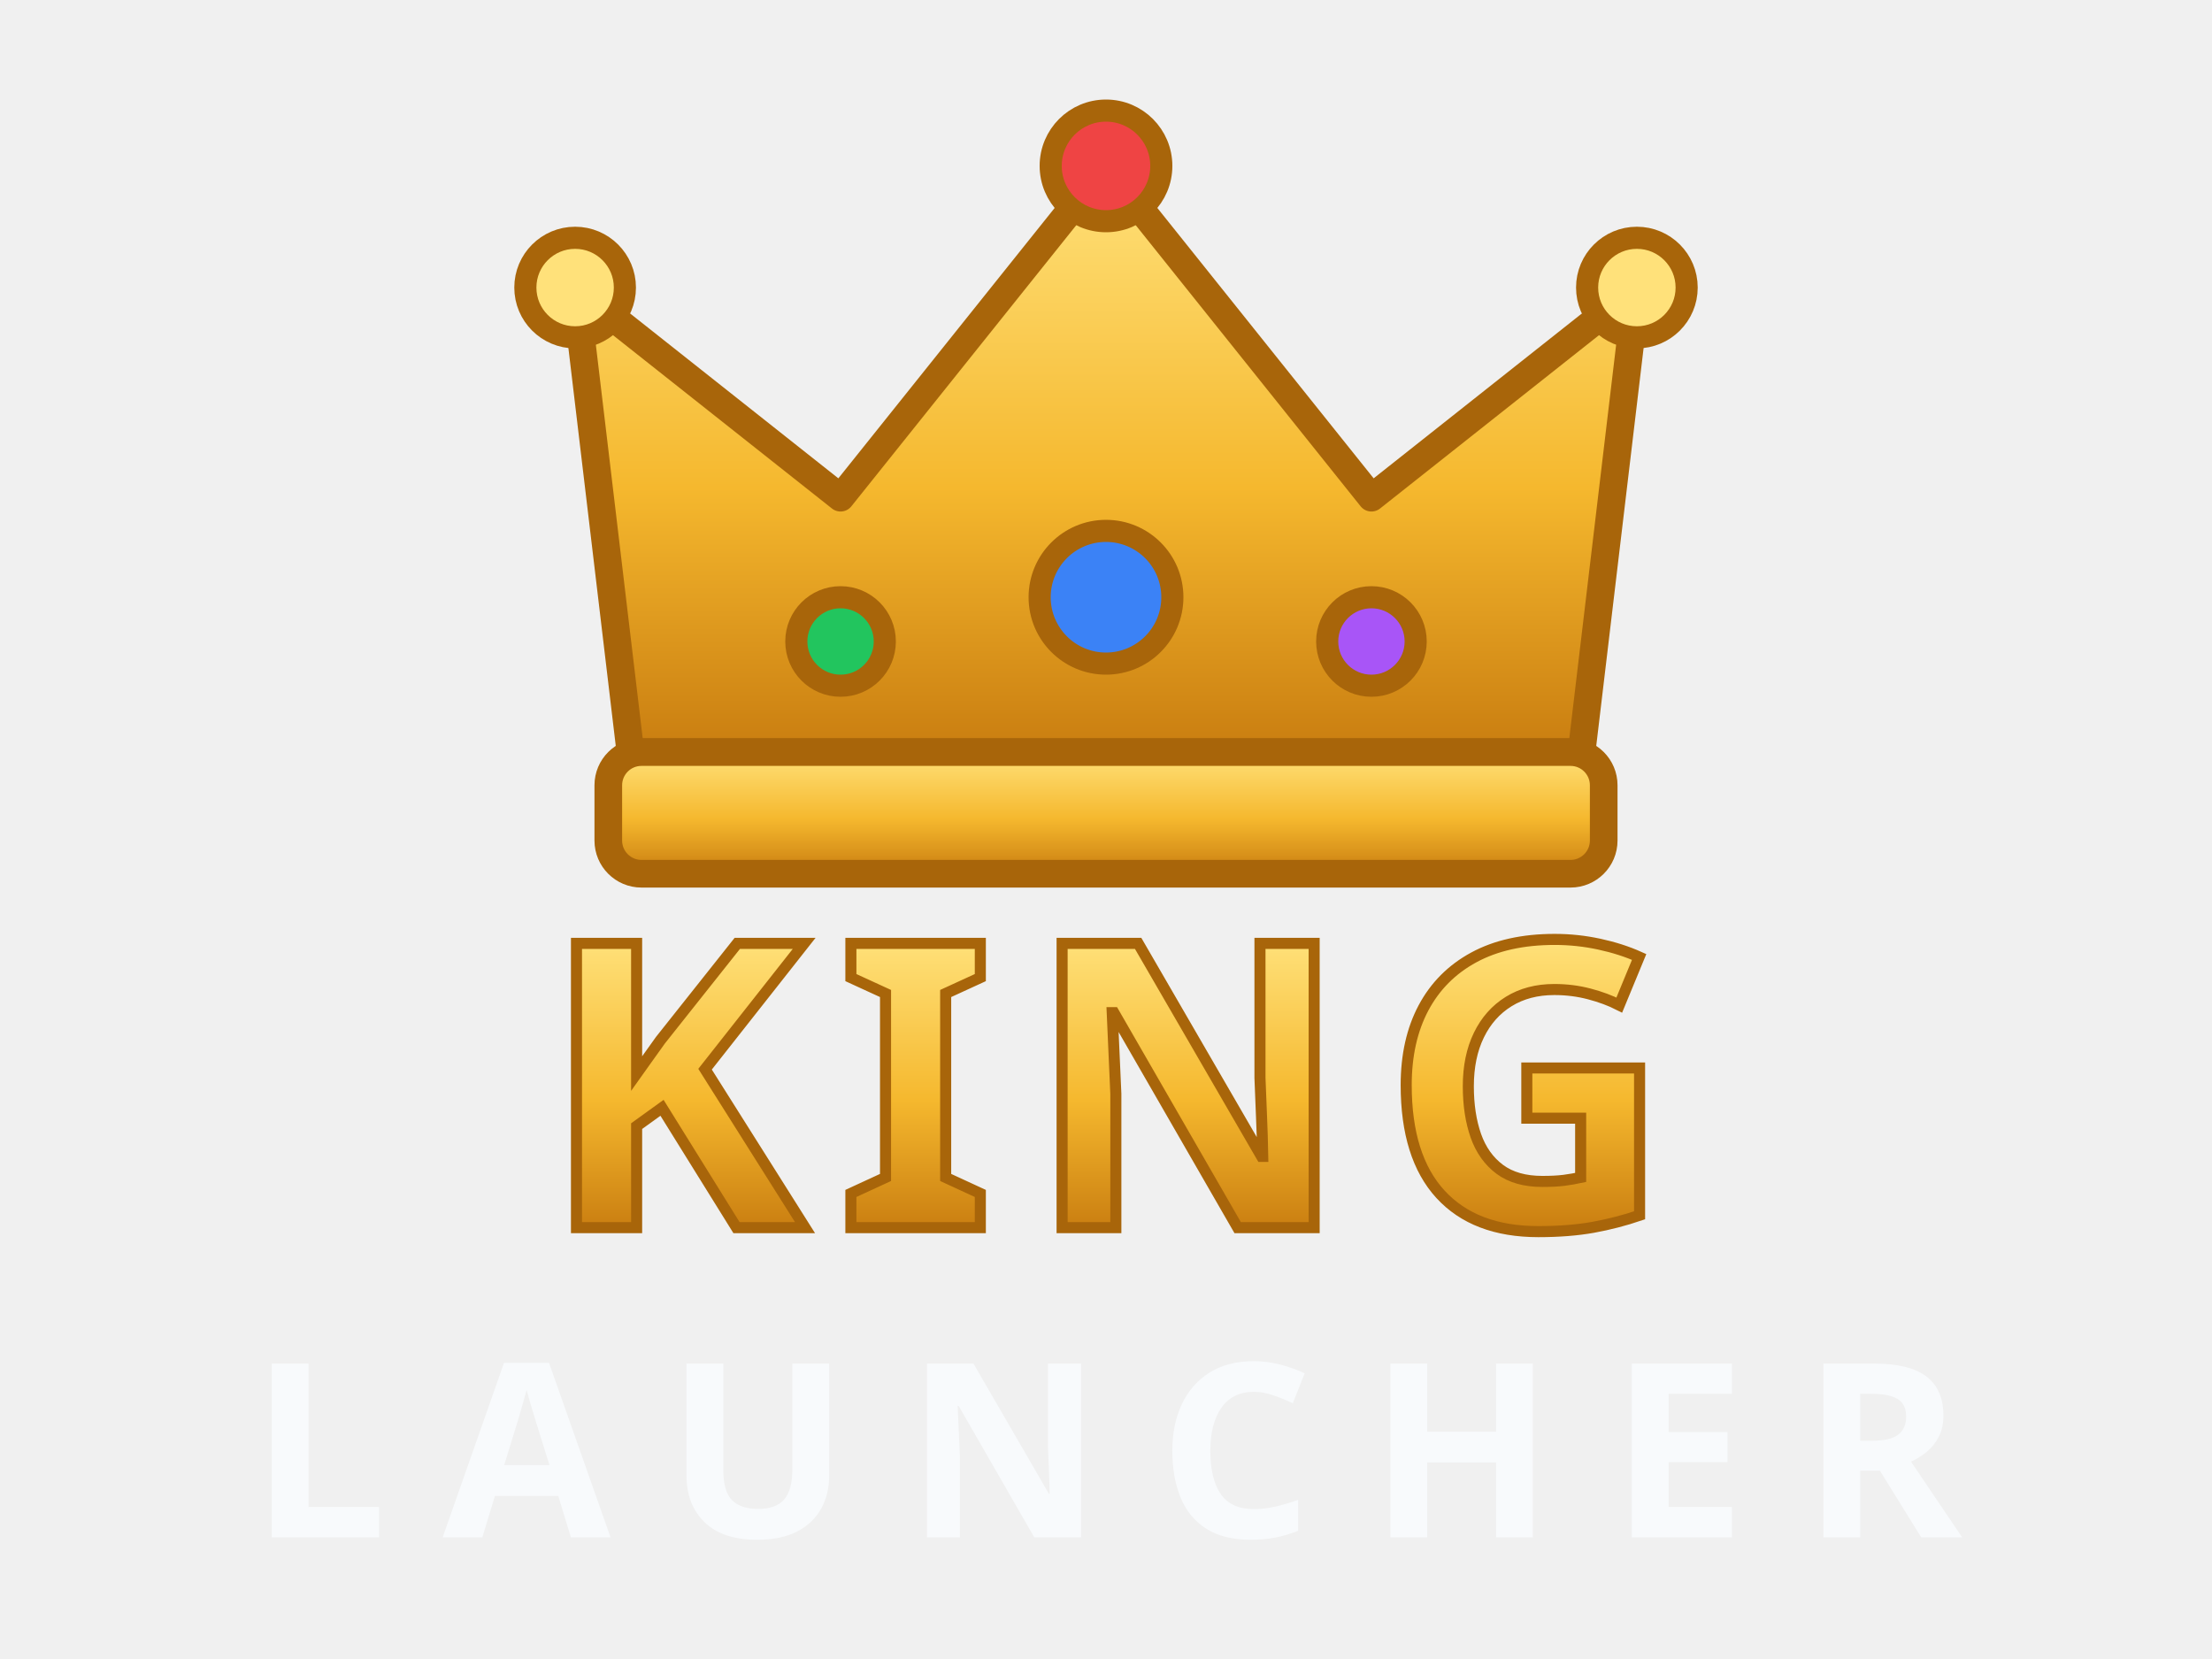
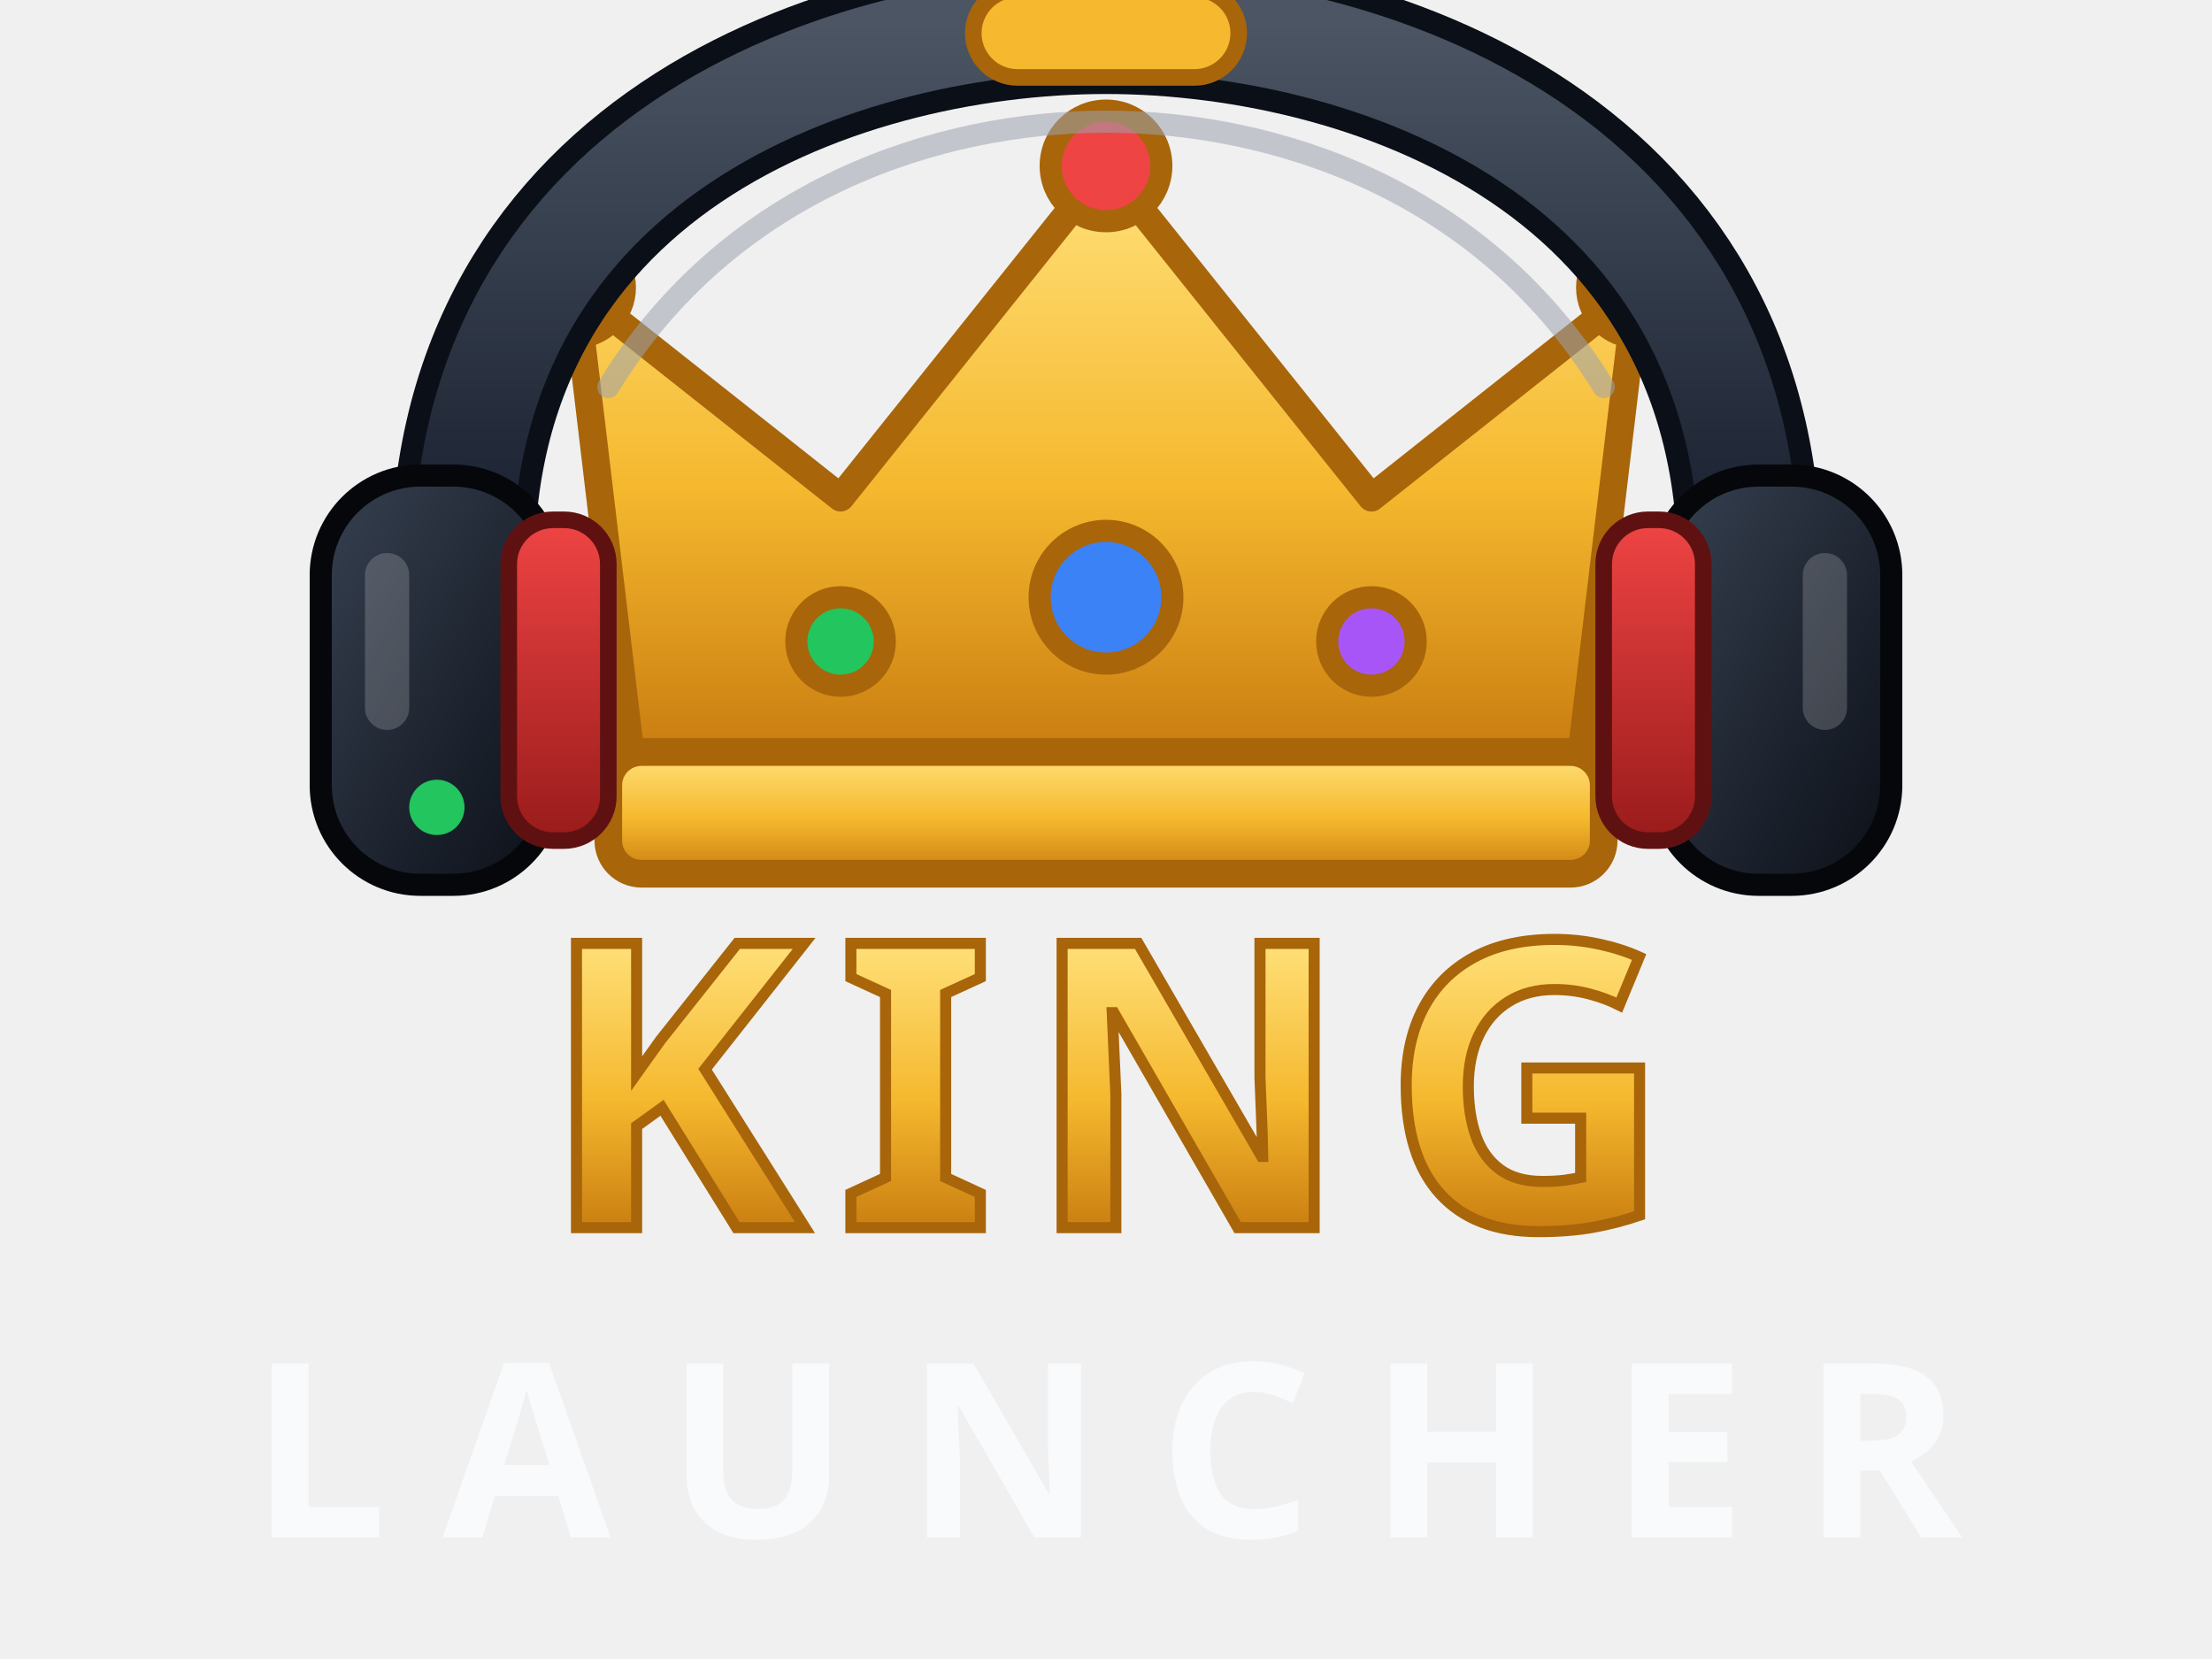
<svg xmlns="http://www.w3.org/2000/svg" viewBox="0 0 400 300">
  <defs>
    <linearGradient id="ouro" x1="0" y1="0" x2="0" y2="1">
      <stop offset="0" stop-color="#ffe17a" />
      <stop offset=".55" stop-color="#f5b82e" />
      <stop offset="1" stop-color="#c97d10" />
    </linearGradient>
  </defs>
  <g transform="translate(200 92)">
    <path d="M-86 44 L-96 -40 L-48 -2 L0 -62 L48 -2 L96 -40 L86 44 Z" fill="url(#ouro)" stroke="#a8650a" stroke-width="5" stroke-linejoin="round" />
    <rect x="-90" y="44" width="180" height="22" rx="6" fill="url(#ouro)" stroke="#a8650a" stroke-width="5" />
    <circle cx="0" cy="-62" r="10" fill="#ef4444" stroke="#a8650a" stroke-width="4" />
    <circle cx="-96" cy="-40" r="9" fill="#ffe17a" stroke="#a8650a" stroke-width="4" />
    <circle cx="96" cy="-40" r="9" fill="#ffe17a" stroke="#a8650a" stroke-width="4" />
    <circle cx="0" cy="16" r="12" fill="#3b82f6" stroke="#a8650a" stroke-width="4" />
    <circle cx="-48" cy="24" r="8" fill="#22c55e" stroke="#a8650a" stroke-width="4" />
    <circle cx="48" cy="24" r="8" fill="#a855f7" stroke="#a8650a" stroke-width="4" />
  </g>
  <text x="200" y="222" text-anchor="middle" font-family="Impact, 'Arial Black', 'Segoe UI', sans-serif" font-weight="900" font-size="72" letter-spacing="6" fill="url(#ouro)" stroke="#a8650a" stroke-width="2">KING</text>
  <text x="200" y="278" text-anchor="middle" font-family="Impact, 'Arial Black', 'Segoe UI', sans-serif" font-weight="900" font-size="44" letter-spacing="10" fill="#f8fafc">LAUNCHER</text>
+   <g>
+     <defs>
+       <linearGradient id="arco" x1="0" y1="0" x2="0" y2="1">
+         <stop offset="0" stop-color="#4b5563" />
+         <stop offset="1" stop-color="#111827" />
+       </linearGradient>
+       <linearGradient id="concha" x1="0" y1="0" x2="1" y2="1">
+         <stop offset="0" stop-color="#374151" />
+         <stop offset="1" stop-color="#0b0f17" />
+       </linearGradient>
+       <linearGradient id="almof" x1="0" y1="0" x2="0" y2="1">
+         <stop offset="0" stop-color="#ef4444" />
+         <stop offset="1" stop-color="#991b1b" />
+       </linearGradient>
+     </defs>
+     <path d="M84 112 C 78 30, 150 4, 200 4 C 250 4, 322 30, 316 112" fill="none" stroke="#0b0f17" stroke-width="26" stroke-linecap="round" />
+     <path d="M84 112 C 78 30, 150 4, 200 4 C 250 4, 322 30, 316 112" fill="none" stroke="url(#arco)" stroke-width="18" stroke-linecap="round" />
+     <path d="M110 70 C 132 34, 170 22, 200 22 C 230 22, 268 34, 290 70" fill="none" stroke="#9ca3af" stroke-width="4" stroke-linecap="round" opacity=".55" />
+     <rect x="176" y="-2" width="48" height="16" rx="8" fill="#f5b82e" stroke="#a8650a" stroke-width="3" />
+     <g>
+       <rect x="58" y="86" width="42" height="74" rx="18" fill="url(#concha)" stroke="#05070b" stroke-width="4" />
+       <rect x="92" y="94" width="18" height="58" rx="8" fill="url(#almof)" stroke="#5f1111" stroke-width="3" />
+       <rect x="66" y="100" width="8" height="32" rx="4" fill="#fff" opacity=".18" />
+       <circle cx="79" cy="146" r="5" fill="#22c55e" />
+     </g>
+     <g>
+       <rect x="300" y="86" width="42" height="74" rx="18" fill="url(#concha)" stroke="#05070b" stroke-width="4" />
+       <rect x="290" y="94" width="18" height="58" rx="8" fill="url(#almof)" stroke="#5f1111" stroke-width="3" />
+       <rect x="326" y="100" width="8" height="32" rx="4" fill="#fff" opacity=".18" />
+     </g>
+   </g>
</svg>
